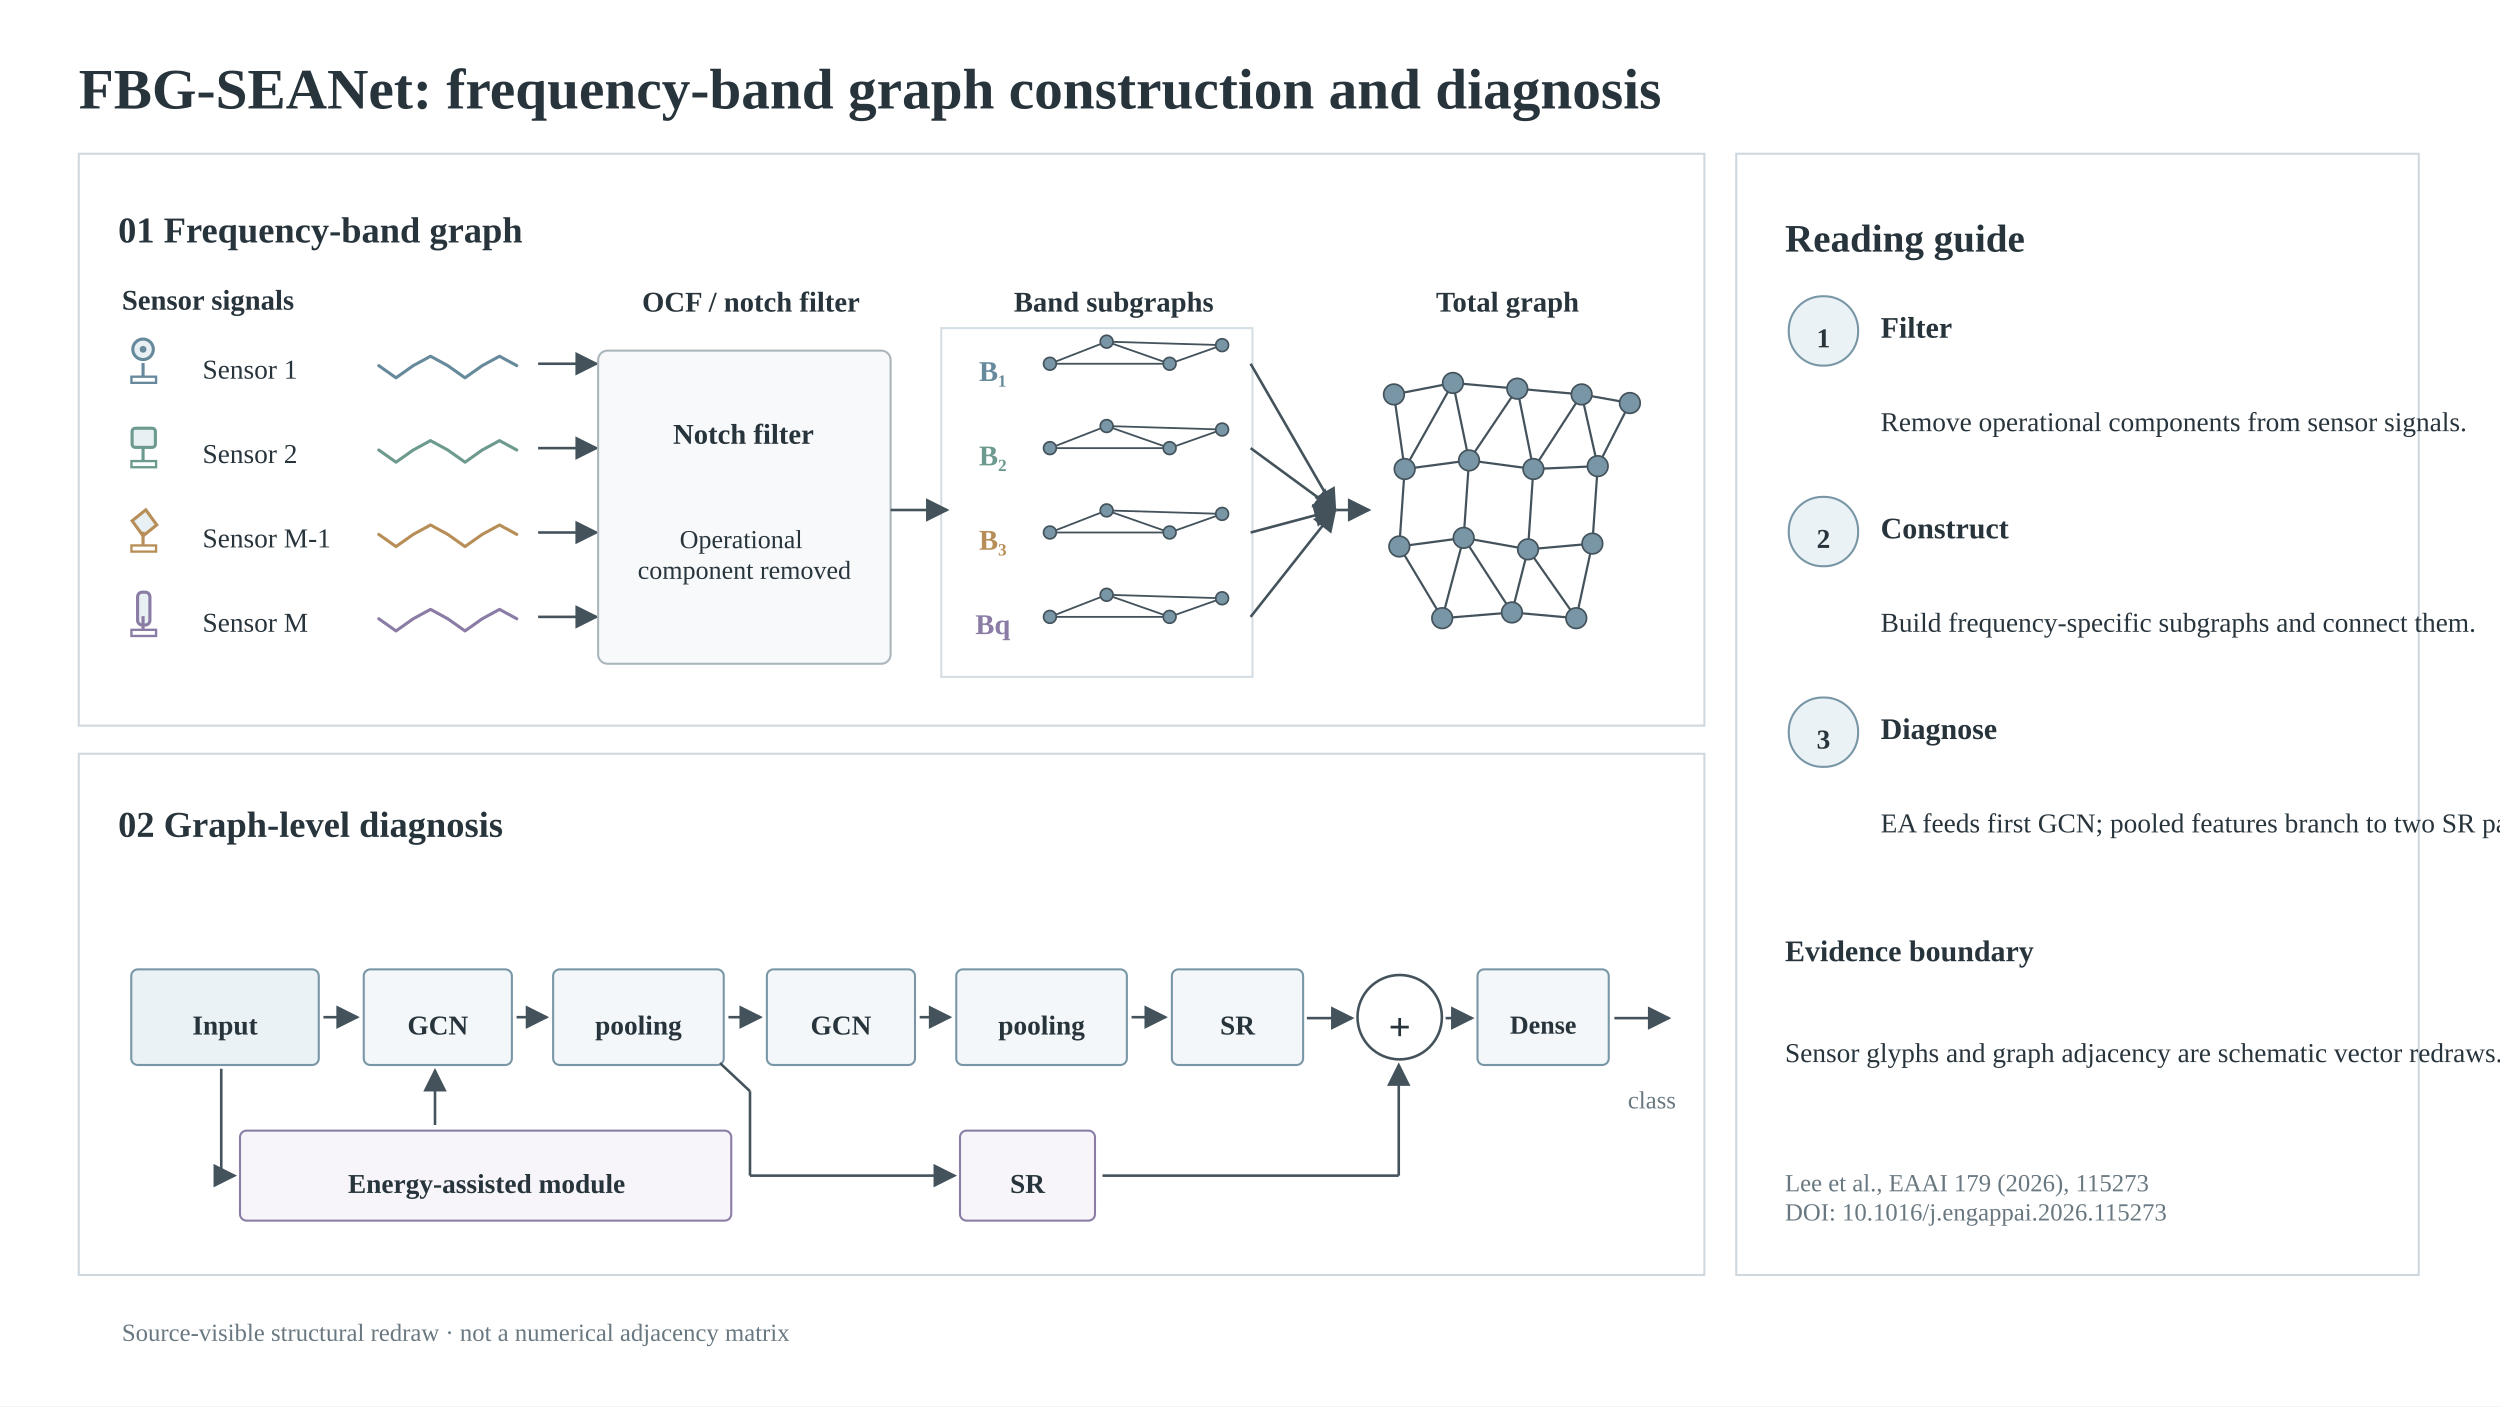
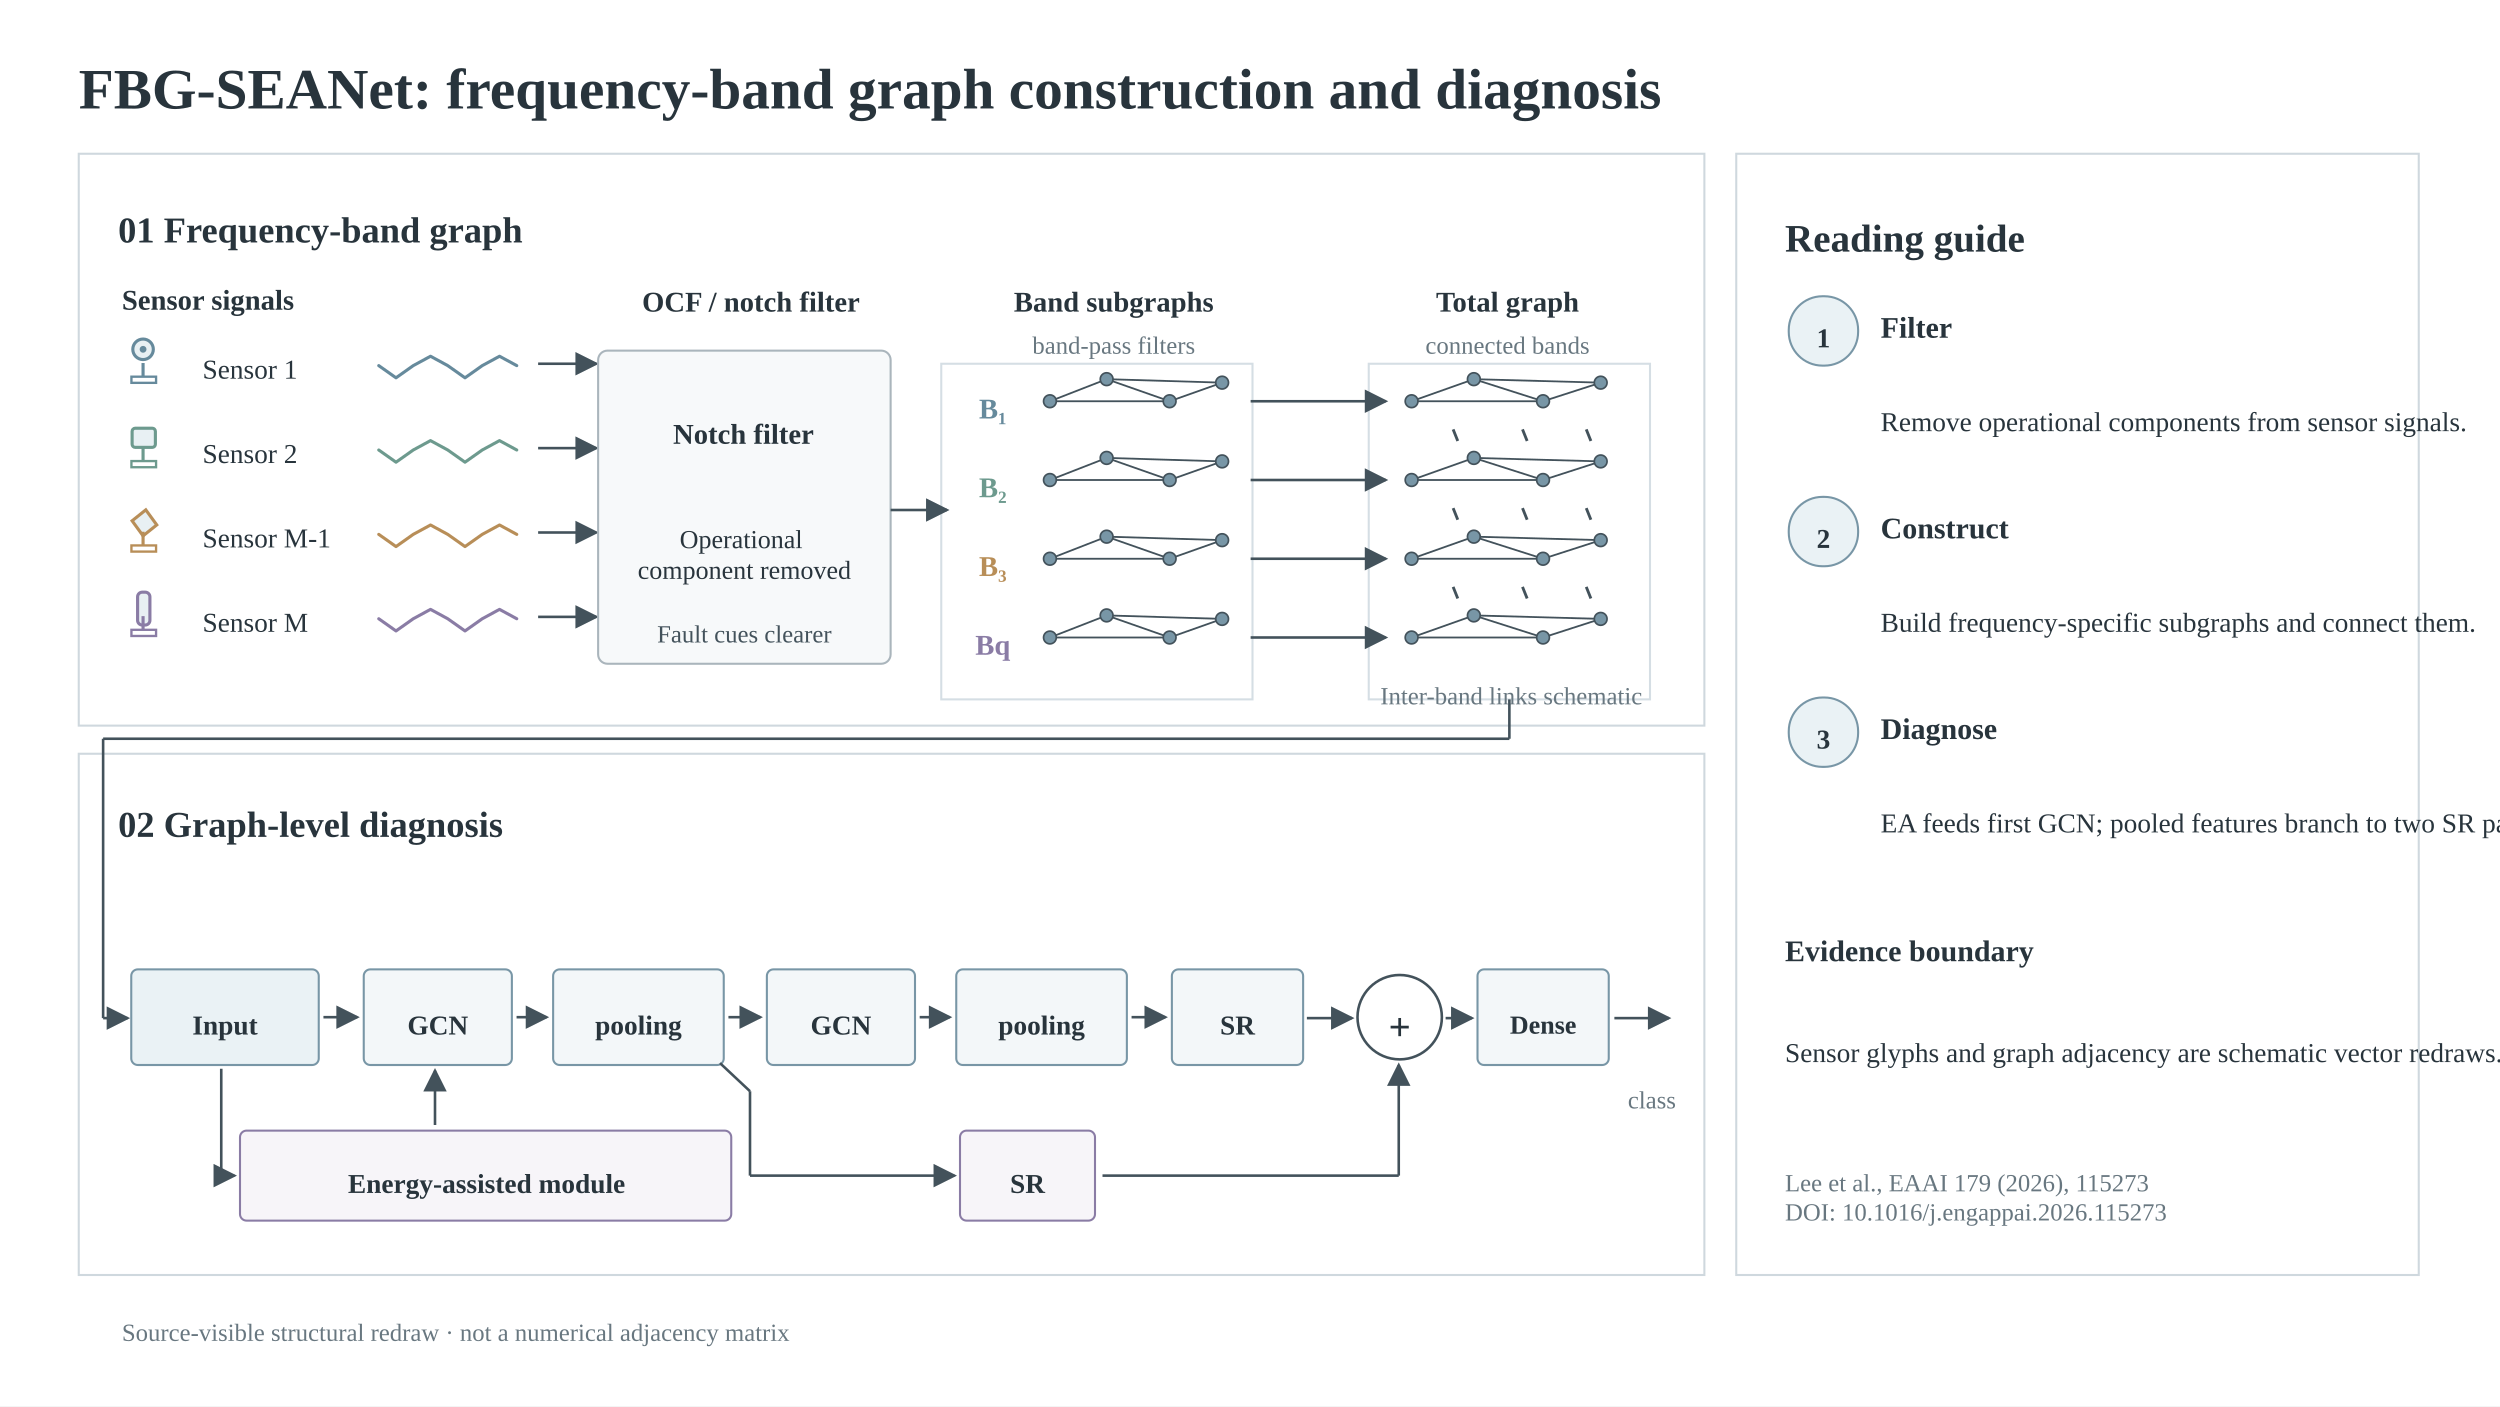
<svg xmlns="http://www.w3.org/2000/svg" width="1600" height="900" viewBox="0 0 1600 900">
  <defs>
    <marker id="ar" markerWidth="9" markerHeight="9" refX="8" refY="4.5" orient="auto">
      <path d="M0 0 L9 4.5 L0 9 Z" fill="#43525B" />
    </marker>
  </defs>
  <rect width="1600" height="900" fill="#FFFFFF" />
  <text x="50.4" y="59.033" text-anchor="start" dominant-baseline="middle" font-family="Times New Roman" font-size="36.667" fill="#28343C" font-weight="700">
    <tspan x="50.4" dy="0">FBG-SEANet: frequency-band graph construction and diagnosis</tspan>
  </text>
  <rect x="50.4" y="98.4" width="1040.4" height="366.0" rx="0.0" fill="#FFFFFF" stroke="#CFD8DE" stroke-width="1.333" />
  <rect x="50.4" y="482.4" width="1040.4" height="333.6" rx="0.0" fill="#FFFFFF" stroke="#CFD8DE" stroke-width="1.333" />
  <rect x="1111.2" y="98.4" width="436.8" height="717.6" rx="0.0" fill="#FFFFFF" stroke="#CFD8DE" stroke-width="1.333" />
  <text x="75.6" y="148.567" text-anchor="start" dominant-baseline="middle" font-family="Times New Roman" font-size="23.333" fill="#28343C" font-weight="700">
    <tspan x="75.6" dy="0">01  Frequency-band graph</tspan>
  </text>
  <text x="78.0" y="193.017" text-anchor="start" dominant-baseline="middle" font-family="Times New Roman" font-size="18.333" fill="#28343C" font-weight="700">
    <tspan x="78.0" dy="0">Sensor signals</tspan>
  </text>
  <text x="480.6" y="194.217" text-anchor="middle" dominant-baseline="middle" font-family="Times New Roman" font-size="18.333" fill="#28343C" font-weight="700">
    <tspan x="480.6" dy="0">OCF / notch filter</tspan>
  </text>
  <text x="712.8" y="194.217" text-anchor="middle" dominant-baseline="middle" font-family="Times New Roman" font-size="18.333" fill="#28343C" font-weight="700">
    <tspan x="712.8" dy="0">Band subgraphs</tspan>
  </text>
  <text x="964.8" y="194.217" text-anchor="middle" dominant-baseline="middle" font-family="Times New Roman" font-size="18.333" fill="#28343C" font-weight="700">
    <tspan x="964.8" dy="0">Total graph</tspan>
  </text>
-   <rect x="602.4" y="210.0" width="199.2" height="223.2" rx="0.0" fill="#FFFFFF" stroke="#D5DEE4" stroke-width="1.333" />
+   <text x="712.8" y="222.742" text-anchor="middle" dominant-baseline="middle" font-family="Times New Roman" font-size="15.833" fill="#687780">
+     <tspan x="712.8" dy="0">band-pass filters</tspan>
+   </text>
+   <text x="964.8" y="222.742" text-anchor="middle" dominant-baseline="middle" font-family="Times New Roman" font-size="15.833" fill="#687780">
+     <tspan x="964.8" dy="0">connected bands</tspan>
+   </text>
+   <rect x="602.4" y="232.8" width="199.2" height="214.8" rx="0.0" fill="#FFFFFF" stroke="#D5DEE4" stroke-width="1.333" />
+   <rect x="876.0" y="232.8" width="180.0" height="214.8" rx="0.0" fill="#FFFFFF" stroke="#D5DEE4" stroke-width="1.333" />
  <circle cx="91.56" cy="223.56" r="6.57" fill="#E8F0F3" stroke="#668A9C" stroke-width="2" />
  <circle cx="91.56" cy="223.56" r="2.19" fill="#668A9C" />
  <line x1="91.56" y1="232.32" x2="91.56" y2="241.08" stroke="#668A9C" stroke-width="2" />
  <rect x="84.114" y="241.08" width="15.768" height="3.942" fill="#FFFFFF" stroke="#668A9C" stroke-width="1.5" />
  <text x="129.6" y="238.325" text-anchor="start" dominant-baseline="middle" font-family="Times New Roman" font-size="17.5" fill="#28343C">
    <tspan x="129.6" dy="0">Sensor 1</tspan>
  </text>
  <polyline points="242.4,234.0 253.44,241.8 264.48,234.0 275.52,228.0 286.56,234.0 297.6,241.8 308.64,234.0 319.68,228.0 330.72,234.0" fill="none" stroke="#668A9C" stroke-width="2.0" stroke-linecap="round" stroke-linejoin="round" />
  <line x1="344.4" y1="232.8" x2="381.6" y2="232.8" stroke="#43525B" stroke-width="1.667" marker-end="url(#ar)" />
-   <text x="635.4" y="238.617" text-anchor="middle" dominant-baseline="middle" font-family="Times New Roman" font-size="18.333" fill="#668A9C" font-weight="700">
+   <text x="635.4" y="262.617" text-anchor="middle" dominant-baseline="middle" font-family="Times New Roman" font-size="18.333" fill="#668A9C" font-weight="700">
    <tspan x="635.4" dy="0">B₁</tspan>
  </text>
-   <line x1="671.952" y1="232.8" x2="708.24" y2="218.664" stroke="#43525B" stroke-width="1.167" />
-   <line x1="708.24" y1="218.664" x2="748.56" y2="232.8" stroke="#43525B" stroke-width="1.167" />
-   <line x1="748.56" y1="232.8" x2="782.16" y2="220.896" stroke="#43525B" stroke-width="1.167" />
-   <line x1="671.952" y1="232.8" x2="748.56" y2="232.8" stroke="#43525B" stroke-width="1.167" />
-   <line x1="708.24" y1="218.664" x2="782.16" y2="220.896" stroke="#43525B" stroke-width="1.167" />
-   <circle cx="671.952" cy="232.8" r="4.08" fill="#7896A6" stroke="#43525B" stroke-width="1.1" />
-   <circle cx="708.24" cy="218.664" r="4.08" fill="#7896A6" stroke="#43525B" stroke-width="1.1" />
-   <circle cx="748.56" cy="232.8" r="4.08" fill="#7896A6" stroke="#43525B" stroke-width="1.1" />
-   <circle cx="782.16" cy="220.896" r="4.08" fill="#7896A6" stroke="#43525B" stroke-width="1.1" />
-   <line x1="800.4" y1="232.8" x2="854.4" y2="326.4" stroke="#43525B" stroke-width="1.667" marker-end="url(#ar)" />
+   <line x1="671.952" y1="256.8" x2="708.24" y2="242.664" stroke="#43525B" stroke-width="1.167" />
+   <line x1="708.24" y1="242.664" x2="748.56" y2="256.8" stroke="#43525B" stroke-width="1.167" />
+   <line x1="748.56" y1="256.8" x2="782.16" y2="244.896" stroke="#43525B" stroke-width="1.167" />
+   <line x1="671.952" y1="256.8" x2="748.56" y2="256.8" stroke="#43525B" stroke-width="1.167" />
+   <line x1="708.24" y1="242.664" x2="782.16" y2="244.896" stroke="#43525B" stroke-width="1.167" />
+   <circle cx="671.952" cy="256.8" r="4.08" fill="#7896A6" stroke="#43525B" stroke-width="1.1" />
+   <circle cx="708.24" cy="242.664" r="4.08" fill="#7896A6" stroke="#43525B" stroke-width="1.1" />
+   <circle cx="748.56" cy="256.8" r="4.08" fill="#7896A6" stroke="#43525B" stroke-width="1.1" />
+   <circle cx="782.16" cy="244.896" r="4.08" fill="#7896A6" stroke="#43525B" stroke-width="1.1" />
+   <line x1="800.4" y1="256.8" x2="886.8" y2="256.8" stroke="#43525B" stroke-width="1.667" marker-end="url(#ar)" />
+   <line x1="903.408" y1="256.8" x2="943.26" y2="242.664" stroke="#43525B" stroke-width="1.167" />
+   <line x1="943.26" y1="242.664" x2="987.54" y2="256.8" stroke="#43525B" stroke-width="1.167" />
+   <line x1="987.54" y1="256.8" x2="1024.44" y2="244.896" stroke="#43525B" stroke-width="1.167" />
+   <line x1="903.408" y1="256.8" x2="987.54" y2="256.8" stroke="#43525B" stroke-width="1.167" />
+   <line x1="943.26" y1="242.664" x2="1024.44" y2="244.896" stroke="#43525B" stroke-width="1.167" />
+   <circle cx="903.408" cy="256.8" r="4.08" fill="#7896A6" stroke="#43525B" stroke-width="1.1" />
+   <circle cx="943.26" cy="242.664" r="4.08" fill="#7896A6" stroke="#43525B" stroke-width="1.1" />
+   <circle cx="987.54" cy="256.8" r="4.08" fill="#7896A6" stroke="#43525B" stroke-width="1.1" />
+   <circle cx="1024.44" cy="244.896" r="4.08" fill="#7896A6" stroke="#43525B" stroke-width="1.1" />
  <rect x="84.552" y="274.056" width="14.892" height="12.264" rx="2" fill="#E8F0F3" stroke="#6D9A8E" stroke-width="2" />
  <line x1="91.56" y1="286.32" x2="91.56" y2="295.08" stroke="#6D9A8E" stroke-width="2" />
  <rect x="84.114" y="295.08" width="15.768" height="3.942" fill="#FFFFFF" stroke="#6D9A8E" stroke-width="1.5" />
  <text x="129.6" y="292.325" text-anchor="start" dominant-baseline="middle" font-family="Times New Roman" font-size="17.5" fill="#28343C">
    <tspan x="129.6" dy="0">Sensor 2</tspan>
  </text>
  <polyline points="242.4,288 253.44,295.8 264.48,288 275.52,282 286.56,288 297.6,295.8 308.64,288 319.68,282 330.72,288" fill="none" stroke="#6D9A8E" stroke-width="2.0" stroke-linecap="round" stroke-linejoin="round" />
  <line x1="344.4" y1="286.8" x2="381.6" y2="286.8" stroke="#43525B" stroke-width="1.667" marker-end="url(#ar)" />
-   <text x="635.4" y="292.617" text-anchor="middle" dominant-baseline="middle" font-family="Times New Roman" font-size="18.333" fill="#6D9A8E" font-weight="700">
+   <text x="635.4" y="313.017" text-anchor="middle" dominant-baseline="middle" font-family="Times New Roman" font-size="18.333" fill="#6D9A8E" font-weight="700">
    <tspan x="635.4" dy="0">B₂</tspan>
  </text>
-   <line x1="671.952" y1="286.8" x2="708.24" y2="272.664" stroke="#43525B" stroke-width="1.167" />
-   <line x1="708.24" y1="272.664" x2="748.56" y2="286.8" stroke="#43525B" stroke-width="1.167" />
-   <line x1="748.56" y1="286.8" x2="782.16" y2="274.896" stroke="#43525B" stroke-width="1.167" />
-   <line x1="671.952" y1="286.8" x2="748.56" y2="286.8" stroke="#43525B" stroke-width="1.167" />
-   <line x1="708.24" y1="272.664" x2="782.16" y2="274.896" stroke="#43525B" stroke-width="1.167" />
-   <circle cx="671.952" cy="286.8" r="4.08" fill="#7896A6" stroke="#43525B" stroke-width="1.1" />
-   <circle cx="708.24" cy="272.664" r="4.08" fill="#7896A6" stroke="#43525B" stroke-width="1.1" />
-   <circle cx="748.56" cy="286.8" r="4.08" fill="#7896A6" stroke="#43525B" stroke-width="1.1" />
-   <circle cx="782.16" cy="274.896" r="4.08" fill="#7896A6" stroke="#43525B" stroke-width="1.1" />
-   <line x1="800.4" y1="286.8" x2="854.4" y2="326.4" stroke="#43525B" stroke-width="1.667" marker-end="url(#ar)" />
+   <line x1="671.952" y1="307.2" x2="708.24" y2="293.064" stroke="#43525B" stroke-width="1.167" />
+   <line x1="708.24" y1="293.064" x2="748.56" y2="307.2" stroke="#43525B" stroke-width="1.167" />
+   <line x1="748.56" y1="307.2" x2="782.16" y2="295.296" stroke="#43525B" stroke-width="1.167" />
+   <line x1="671.952" y1="307.2" x2="748.56" y2="307.2" stroke="#43525B" stroke-width="1.167" />
+   <line x1="708.24" y1="293.064" x2="782.16" y2="295.296" stroke="#43525B" stroke-width="1.167" />
+   <circle cx="671.952" cy="307.2" r="4.08" fill="#7896A6" stroke="#43525B" stroke-width="1.1" />
+   <circle cx="708.24" cy="293.064" r="4.08" fill="#7896A6" stroke="#43525B" stroke-width="1.1" />
+   <circle cx="748.56" cy="307.2" r="4.08" fill="#7896A6" stroke="#43525B" stroke-width="1.1" />
+   <circle cx="782.16" cy="295.296" r="4.08" fill="#7896A6" stroke="#43525B" stroke-width="1.1" />
+   <line x1="800.4" y1="307.2" x2="886.8" y2="307.2" stroke="#43525B" stroke-width="1.667" marker-end="url(#ar)" />
+   <line x1="903.408" y1="307.2" x2="943.26" y2="293.064" stroke="#43525B" stroke-width="1.167" />
+   <line x1="943.26" y1="293.064" x2="987.54" y2="307.2" stroke="#43525B" stroke-width="1.167" />
+   <line x1="987.54" y1="307.2" x2="1024.44" y2="295.296" stroke="#43525B" stroke-width="1.167" />
+   <line x1="903.408" y1="307.2" x2="987.54" y2="307.2" stroke="#43525B" stroke-width="1.167" />
+   <line x1="943.26" y1="293.064" x2="1024.44" y2="295.296" stroke="#43525B" stroke-width="1.167" />
+   <circle cx="903.408" cy="307.2" r="4.08" fill="#7896A6" stroke="#43525B" stroke-width="1.1" />
+   <circle cx="943.26" cy="293.064" r="4.08" fill="#7896A6" stroke="#43525B" stroke-width="1.1" />
+   <circle cx="987.54" cy="307.2" r="4.08" fill="#7896A6" stroke="#43525B" stroke-width="1.1" />
+   <circle cx="1024.44" cy="295.296" r="4.08" fill="#7896A6" stroke="#43525B" stroke-width="1.1" />
  <polygon points="84.552,333.312 93.312,326.304 100.32,335.94 91.56,342.948" fill="#E8F0F3" stroke="#B88E58" stroke-width="2" />
  <line x1="91.56" y1="340.32" x2="91.56" y2="349.08" stroke="#B88E58" stroke-width="2" />
  <rect x="84.114" y="349.08" width="15.768" height="3.942" fill="#FFFFFF" stroke="#B88E58" stroke-width="1.5" />
  <text x="129.6" y="346.325" text-anchor="start" dominant-baseline="middle" font-family="Times New Roman" font-size="17.5" fill="#28343C">
    <tspan x="129.6" dy="0">Sensor M-1</tspan>
  </text>
  <polyline points="242.4,342.0 253.44,349.8 264.48,342.0 275.52,336 286.56,342.0 297.6,349.8 308.64,342.0 319.68,336 330.72,342.0" fill="none" stroke="#B88E58" stroke-width="2.0" stroke-linecap="round" stroke-linejoin="round" />
  <line x1="344.4" y1="340.8" x2="381.6" y2="340.8" stroke="#43525B" stroke-width="1.667" marker-end="url(#ar)" />
-   <text x="635.4" y="346.617" text-anchor="middle" dominant-baseline="middle" font-family="Times New Roman" font-size="18.333" fill="#B88E58" font-weight="700">
+   <text x="635.4" y="363.417" text-anchor="middle" dominant-baseline="middle" font-family="Times New Roman" font-size="18.333" fill="#B88E58" font-weight="700">
    <tspan x="635.4" dy="0">B₃</tspan>
  </text>
-   <line x1="671.952" y1="340.8" x2="708.24" y2="326.664" stroke="#43525B" stroke-width="1.167" />
-   <line x1="708.24" y1="326.664" x2="748.56" y2="340.8" stroke="#43525B" stroke-width="1.167" />
-   <line x1="748.56" y1="340.8" x2="782.16" y2="328.896" stroke="#43525B" stroke-width="1.167" />
-   <line x1="671.952" y1="340.8" x2="748.56" y2="340.8" stroke="#43525B" stroke-width="1.167" />
-   <line x1="708.24" y1="326.664" x2="782.16" y2="328.896" stroke="#43525B" stroke-width="1.167" />
-   <circle cx="671.952" cy="340.8" r="4.08" fill="#7896A6" stroke="#43525B" stroke-width="1.1" />
-   <circle cx="708.24" cy="326.664" r="4.08" fill="#7896A6" stroke="#43525B" stroke-width="1.1" />
-   <circle cx="748.56" cy="340.8" r="4.08" fill="#7896A6" stroke="#43525B" stroke-width="1.1" />
-   <circle cx="782.16" cy="328.896" r="4.08" fill="#7896A6" stroke="#43525B" stroke-width="1.1" />
-   <line x1="800.4" y1="340.8" x2="854.4" y2="326.4" stroke="#43525B" stroke-width="1.667" marker-end="url(#ar)" />
+   <line x1="671.952" y1="357.6" x2="708.24" y2="343.464" stroke="#43525B" stroke-width="1.167" />
+   <line x1="708.24" y1="343.464" x2="748.56" y2="357.6" stroke="#43525B" stroke-width="1.167" />
+   <line x1="748.56" y1="357.6" x2="782.16" y2="345.696" stroke="#43525B" stroke-width="1.167" />
+   <line x1="671.952" y1="357.6" x2="748.56" y2="357.6" stroke="#43525B" stroke-width="1.167" />
+   <line x1="708.24" y1="343.464" x2="782.16" y2="345.696" stroke="#43525B" stroke-width="1.167" />
+   <circle cx="671.952" cy="357.6" r="4.08" fill="#7896A6" stroke="#43525B" stroke-width="1.1" />
+   <circle cx="708.24" cy="343.464" r="4.08" fill="#7896A6" stroke="#43525B" stroke-width="1.1" />
+   <circle cx="748.56" cy="357.6" r="4.08" fill="#7896A6" stroke="#43525B" stroke-width="1.1" />
+   <circle cx="782.16" cy="345.696" r="4.08" fill="#7896A6" stroke="#43525B" stroke-width="1.1" />
+   <line x1="800.4" y1="357.6" x2="886.8" y2="357.6" stroke="#43525B" stroke-width="1.667" marker-end="url(#ar)" />
+   <line x1="903.408" y1="357.6" x2="943.26" y2="343.464" stroke="#43525B" stroke-width="1.167" />
+   <line x1="943.26" y1="343.464" x2="987.54" y2="357.6" stroke="#43525B" stroke-width="1.167" />
+   <line x1="987.54" y1="357.6" x2="1024.44" y2="345.696" stroke="#43525B" stroke-width="1.167" />
+   <line x1="903.408" y1="357.6" x2="987.54" y2="357.6" stroke="#43525B" stroke-width="1.167" />
+   <line x1="943.26" y1="343.464" x2="1024.44" y2="345.696" stroke="#43525B" stroke-width="1.167" />
+   <circle cx="903.408" cy="357.6" r="4.08" fill="#7896A6" stroke="#43525B" stroke-width="1.1" />
+   <circle cx="943.26" cy="343.464" r="4.08" fill="#7896A6" stroke="#43525B" stroke-width="1.1" />
+   <circle cx="987.54" cy="357.6" r="4.08" fill="#7896A6" stroke="#43525B" stroke-width="1.1" />
+   <circle cx="1024.44" cy="345.696" r="4.08" fill="#7896A6" stroke="#43525B" stroke-width="1.1" />
  <rect x="88.056" y="378.99" width="7.884" height="21.024" rx="3" fill="#E8F0F3" stroke="#8A7CA5" stroke-width="2" />
  <line x1="91.56" y1="394.32" x2="91.56" y2="403.08" stroke="#8A7CA5" stroke-width="2" />
  <rect x="84.114" y="403.08" width="15.768" height="3.942" fill="#FFFFFF" stroke="#8A7CA5" stroke-width="1.5" />
  <text x="129.6" y="400.325" text-anchor="start" dominant-baseline="middle" font-family="Times New Roman" font-size="17.5" fill="#28343C">
    <tspan x="129.6" dy="0">Sensor M</tspan>
  </text>
  <polyline points="242.4,396 253.44,403.8 264.48,396 275.52,390 286.56,396 297.6,403.8 308.64,396 319.68,390 330.72,396" fill="none" stroke="#8A7CA5" stroke-width="2.0" stroke-linecap="round" stroke-linejoin="round" />
  <line x1="344.4" y1="394.8" x2="381.6" y2="394.8" stroke="#43525B" stroke-width="1.667" marker-end="url(#ar)" />
-   <text x="635.4" y="400.617" text-anchor="middle" dominant-baseline="middle" font-family="Times New Roman" font-size="18.333" fill="#8A7CA5" font-weight="700">
+   <text x="635.4" y="413.817" text-anchor="middle" dominant-baseline="middle" font-family="Times New Roman" font-size="18.333" fill="#8A7CA5" font-weight="700">
    <tspan x="635.4" dy="0">Bq</tspan>
  </text>
-   <line x1="671.952" y1="394.8" x2="708.24" y2="380.664" stroke="#43525B" stroke-width="1.167" />
-   <line x1="708.24" y1="380.664" x2="748.56" y2="394.8" stroke="#43525B" stroke-width="1.167" />
-   <line x1="748.56" y1="394.8" x2="782.16" y2="382.896" stroke="#43525B" stroke-width="1.167" />
-   <line x1="671.952" y1="394.8" x2="748.56" y2="394.8" stroke="#43525B" stroke-width="1.167" />
-   <line x1="708.24" y1="380.664" x2="782.16" y2="382.896" stroke="#43525B" stroke-width="1.167" />
-   <circle cx="671.952" cy="394.8" r="4.08" fill="#7896A6" stroke="#43525B" stroke-width="1.1" />
-   <circle cx="708.24" cy="380.664" r="4.08" fill="#7896A6" stroke="#43525B" stroke-width="1.1" />
-   <circle cx="748.56" cy="394.8" r="4.08" fill="#7896A6" stroke="#43525B" stroke-width="1.1" />
-   <circle cx="782.16" cy="382.896" r="4.08" fill="#7896A6" stroke="#43525B" stroke-width="1.1" />
-   <line x1="800.4" y1="394.8" x2="854.4" y2="326.4" stroke="#43525B" stroke-width="1.667" marker-end="url(#ar)" />
+   <line x1="671.952" y1="408.0" x2="708.24" y2="393.864" stroke="#43525B" stroke-width="1.167" />
+   <line x1="708.24" y1="393.864" x2="748.56" y2="408.0" stroke="#43525B" stroke-width="1.167" />
+   <line x1="748.56" y1="408.0" x2="782.16" y2="396.096" stroke="#43525B" stroke-width="1.167" />
+   <line x1="671.952" y1="408.0" x2="748.56" y2="408.0" stroke="#43525B" stroke-width="1.167" />
+   <line x1="708.24" y1="393.864" x2="782.16" y2="396.096" stroke="#43525B" stroke-width="1.167" />
+   <circle cx="671.952" cy="408.0" r="4.08" fill="#7896A6" stroke="#43525B" stroke-width="1.1" />
+   <circle cx="708.24" cy="393.864" r="4.08" fill="#7896A6" stroke="#43525B" stroke-width="1.1" />
+   <circle cx="748.56" cy="408.0" r="4.08" fill="#7896A6" stroke="#43525B" stroke-width="1.1" />
+   <circle cx="782.16" cy="396.096" r="4.08" fill="#7896A6" stroke="#43525B" stroke-width="1.1" />
+   <line x1="800.4" y1="408.0" x2="886.8" y2="408.0" stroke="#43525B" stroke-width="1.667" marker-end="url(#ar)" />
+   <line x1="903.408" y1="408.0" x2="943.26" y2="393.864" stroke="#43525B" stroke-width="1.167" />
+   <line x1="943.26" y1="393.864" x2="987.54" y2="408.0" stroke="#43525B" stroke-width="1.167" />
+   <line x1="987.54" y1="408.0" x2="1024.44" y2="396.096" stroke="#43525B" stroke-width="1.167" />
+   <line x1="903.408" y1="408.0" x2="987.54" y2="408.0" stroke="#43525B" stroke-width="1.167" />
+   <line x1="943.26" y1="393.864" x2="1024.44" y2="396.096" stroke="#43525B" stroke-width="1.167" />
+   <circle cx="903.408" cy="408.0" r="4.08" fill="#7896A6" stroke="#43525B" stroke-width="1.1" />
+   <circle cx="943.26" cy="393.864" r="4.08" fill="#7896A6" stroke="#43525B" stroke-width="1.1" />
+   <circle cx="987.54" cy="408.0" r="4.08" fill="#7896A6" stroke="#43525B" stroke-width="1.1" />
+   <circle cx="1024.44" cy="396.096" r="4.08" fill="#7896A6" stroke="#43525B" stroke-width="1.1" />
  <rect x="382.8" y="224.4" width="187.2" height="200.4" rx="6.0" fill="#F7F9FA" stroke="#AAB5BC" stroke-width="1.333" />
  <text x="475.8" y="278.817" text-anchor="middle" dominant-baseline="middle" font-family="Times New Roman" font-size="18.333" fill="#28343C" font-weight="700">
    <tspan x="475.8" dy="0">Notch filter</tspan>
  </text>
  <text x="476.4" y="347.0" text-anchor="middle" dominant-baseline="middle" font-family="Times New Roman" font-size="16.667" fill="#28343C">
    <tspan x="476.4" dy="0">Operational</tspan>
    <tspan x="476.4" dy="19.667">component removed</tspan>
  </text>
+   <text x="476.4" y="407.542" text-anchor="middle" dominant-baseline="middle" font-family="Times New Roman" font-size="15.833" fill="#43525B">
+     <tspan x="476.4" dy="0">Fault cues clearer</tspan>
+   </text>
  <line x1="570.0" y1="326.4" x2="606.0" y2="326.4" stroke="#43525B" stroke-width="1.667" marker-end="url(#ar)" />
-   <line x1="855.6" y1="326.4" x2="876.0" y2="326.4" stroke="#43525B" stroke-width="1.667" marker-end="url(#ar)" />
-   <line x1="892.128" y1="252.432" x2="929.88" y2="245.088" stroke="#43525B" stroke-width="1.417" />
-   <line x1="929.88" y1="245.088" x2="971.064" y2="248.76" stroke="#43525B" stroke-width="1.417" />
-   <line x1="971.064" y1="248.76" x2="1012.248" y2="252.432" stroke="#43525B" stroke-width="1.417" />
-   <line x1="1012.248" y1="252.432" x2="1043.136" y2="257.94" stroke="#43525B" stroke-width="1.417" />
-   <line x1="892.128" y1="252.432" x2="898.992" y2="300.168" stroke="#43525B" stroke-width="1.417" />
-   <line x1="929.88" y1="245.088" x2="898.992" y2="300.168" stroke="#43525B" stroke-width="1.417" />
-   <line x1="929.88" y1="245.088" x2="940.176" y2="294.66" stroke="#43525B" stroke-width="1.417" />
-   <line x1="971.064" y1="248.76" x2="940.176" y2="294.66" stroke="#43525B" stroke-width="1.417" />
-   <line x1="971.064" y1="248.76" x2="981.36" y2="300.168" stroke="#43525B" stroke-width="1.417" />
-   <line x1="1012.248" y1="252.432" x2="981.36" y2="300.168" stroke="#43525B" stroke-width="1.417" />
-   <line x1="1012.248" y1="252.432" x2="1022.544" y2="298.332" stroke="#43525B" stroke-width="1.417" />
-   <line x1="1043.136" y1="257.94" x2="1022.544" y2="298.332" stroke="#43525B" stroke-width="1.417" />
-   <line x1="898.992" y1="300.168" x2="940.176" y2="294.66" stroke="#43525B" stroke-width="1.417" />
-   <line x1="940.176" y1="294.66" x2="981.36" y2="300.168" stroke="#43525B" stroke-width="1.417" />
-   <line x1="981.36" y1="300.168" x2="1022.544" y2="298.332" stroke="#43525B" stroke-width="1.417" />
-   <line x1="898.992" y1="300.168" x2="895.56" y2="349.74" stroke="#43525B" stroke-width="1.417" />
-   <line x1="940.176" y1="294.66" x2="936.744" y2="344.232" stroke="#43525B" stroke-width="1.417" />
-   <line x1="981.36" y1="300.168" x2="977.928" y2="351.576" stroke="#43525B" stroke-width="1.417" />
-   <line x1="1022.544" y1="298.332" x2="1019.112" y2="347.904" stroke="#43525B" stroke-width="1.417" />
-   <line x1="895.56" y1="349.74" x2="936.744" y2="344.232" stroke="#43525B" stroke-width="1.417" />
-   <line x1="936.744" y1="344.232" x2="977.928" y2="351.576" stroke="#43525B" stroke-width="1.417" />
-   <line x1="977.928" y1="351.576" x2="1019.112" y2="347.904" stroke="#43525B" stroke-width="1.417" />
-   <line x1="895.56" y1="349.74" x2="923.016" y2="395.64" stroke="#43525B" stroke-width="1.417" />
-   <line x1="936.744" y1="344.232" x2="923.016" y2="395.64" stroke="#43525B" stroke-width="1.417" />
-   <line x1="936.744" y1="344.232" x2="967.632" y2="391.968" stroke="#43525B" stroke-width="1.417" />
-   <line x1="977.928" y1="351.576" x2="967.632" y2="391.968" stroke="#43525B" stroke-width="1.417" />
-   <line x1="977.928" y1="351.576" x2="1008.816" y2="395.64" stroke="#43525B" stroke-width="1.417" />
-   <line x1="1019.112" y1="347.904" x2="1008.816" y2="395.64" stroke="#43525B" stroke-width="1.417" />
-   <line x1="923.016" y1="395.64" x2="967.632" y2="391.968" stroke="#43525B" stroke-width="1.417" />
-   <line x1="967.632" y1="391.968" x2="1008.816" y2="395.64" stroke="#43525B" stroke-width="1.417" />
-   <circle cx="892.128" cy="252.432" r="6.6" fill="#7896A6" stroke="#43525B" stroke-width="1.1" />
-   <circle cx="929.88" cy="245.088" r="6.6" fill="#7896A6" stroke="#43525B" stroke-width="1.1" />
-   <circle cx="971.064" cy="248.76" r="6.6" fill="#7896A6" stroke="#43525B" stroke-width="1.1" />
-   <circle cx="1012.248" cy="252.432" r="6.6" fill="#7896A6" stroke="#43525B" stroke-width="1.1" />
-   <circle cx="1043.136" cy="257.94" r="6.6" fill="#7896A6" stroke="#43525B" stroke-width="1.1" />
-   <circle cx="898.992" cy="300.168" r="6.6" fill="#7896A6" stroke="#43525B" stroke-width="1.1" />
-   <circle cx="940.176" cy="294.66" r="6.6" fill="#7896A6" stroke="#43525B" stroke-width="1.1" />
-   <circle cx="981.36" cy="300.168" r="6.6" fill="#7896A6" stroke="#43525B" stroke-width="1.1" />
-   <circle cx="1022.544" cy="298.332" r="6.6" fill="#7896A6" stroke="#43525B" stroke-width="1.1" />
-   <circle cx="895.56" cy="349.74" r="6.6" fill="#7896A6" stroke="#43525B" stroke-width="1.1" />
-   <circle cx="936.744" cy="344.232" r="6.6" fill="#7896A6" stroke="#43525B" stroke-width="1.1" />
-   <circle cx="977.928" cy="351.576" r="6.6" fill="#7896A6" stroke="#43525B" stroke-width="1.1" />
-   <circle cx="1019.112" cy="347.904" r="6.6" fill="#7896A6" stroke="#43525B" stroke-width="1.1" />
-   <circle cx="923.016" cy="395.64" r="6.6" fill="#7896A6" stroke="#43525B" stroke-width="1.1" />
-   <circle cx="967.632" cy="391.968" r="6.6" fill="#7896A6" stroke="#43525B" stroke-width="1.1" />
-   <circle cx="1008.816" cy="395.64" r="6.6" fill="#7896A6" stroke="#43525B" stroke-width="1.1" />
+   <line x1="930.0" y1="274.8" x2="934.8" y2="286.8" stroke="#43525B" stroke-width="1.833" stroke-dasharray="8 6" />
+   <line x1="974.4" y1="274.8" x2="979.2" y2="286.8" stroke="#43525B" stroke-width="1.833" stroke-dasharray="8 6" />
+   <line x1="1015.2" y1="274.8" x2="1020.0" y2="286.8" stroke="#43525B" stroke-width="1.833" stroke-dasharray="8 6" />
+   <line x1="930.0" y1="325.2" x2="934.8" y2="337.2" stroke="#43525B" stroke-width="1.833" stroke-dasharray="8 6" />
+   <line x1="974.4" y1="325.2" x2="979.2" y2="337.2" stroke="#43525B" stroke-width="1.833" stroke-dasharray="8 6" />
+   <line x1="1015.2" y1="325.2" x2="1020.0" y2="337.2" stroke="#43525B" stroke-width="1.833" stroke-dasharray="8 6" />
+   <line x1="930.0" y1="375.6" x2="934.8" y2="387.6" stroke="#43525B" stroke-width="1.833" stroke-dasharray="8 6" />
+   <line x1="974.4" y1="375.6" x2="979.2" y2="387.6" stroke="#43525B" stroke-width="1.833" stroke-dasharray="8 6" />
+   <line x1="1015.2" y1="375.6" x2="1020.0" y2="387.6" stroke="#43525B" stroke-width="1.833" stroke-dasharray="8 6" />
+   <text x="967.2" y="447.142" text-anchor="middle" dominant-baseline="middle" font-family="Times New Roman" font-size="15.833" fill="#687780">
+     <tspan x="967.2" dy="0">Inter-band links schematic</tspan>
+   </text>
+   <line x1="966" y1="447.6" x2="966" y2="472.8" stroke="#43525B" stroke-width="1.667" />
+   <line x1="966" y1="472.8" x2="66.0" y2="472.8" stroke="#43525B" stroke-width="1.667" />
+   <line x1="66.0" y1="472.8" x2="66.0" y2="651.6" stroke="#43525B" stroke-width="1.667" />
+   <line x1="66.0" y1="651.6" x2="81.6" y2="651.6" stroke="#43525B" stroke-width="1.667" marker-end="url(#ar)" />
  <text x="75.6" y="528.967" text-anchor="start" dominant-baseline="middle" font-family="Times New Roman" font-size="23.333" fill="#28343C" font-weight="700">
    <tspan x="75.6" dy="0">02  Graph-level diagnosis</tspan>
  </text>
  <rect x="84.0" y="620.4" width="120.0" height="61.2" rx="4.2" fill="#EAF2F5" stroke="#7896A6" stroke-width="1.333" />
  <text x="144.0" y="657.125" text-anchor="middle" dominant-baseline="middle" font-family="Times New Roman" font-size="17.5" fill="#28343C" font-weight="700">
    <tspan x="144.0" dy="0">Input</tspan>
  </text>
  <rect x="232.8" y="620.4" width="94.8" height="61.2" rx="4.2" fill="#F3F7F9" stroke="#7896A6" stroke-width="1.333" />
  <text x="280.2" y="657.125" text-anchor="middle" dominant-baseline="middle" font-family="Times New Roman" font-size="17.5" fill="#28343C" font-weight="700">
    <tspan x="280.2" dy="0">GCN</tspan>
  </text>
  <line x1="207" y1="651.0" x2="228.6" y2="651.0" stroke="#43525B" stroke-width="1.667" marker-end="url(#ar)" />
  <rect x="354.0" y="620.4" width="109.2" height="61.2" rx="4.2" fill="#F3F7F9" stroke="#7896A6" stroke-width="1.333" />
  <text x="408.6" y="657.125" text-anchor="middle" dominant-baseline="middle" font-family="Times New Roman" font-size="17.5" fill="#28343C" font-weight="700">
    <tspan x="408.6" dy="0">pooling</tspan>
  </text>
  <line x1="330.6" y1="651.0" x2="349.8" y2="651.0" stroke="#43525B" stroke-width="1.667" marker-end="url(#ar)" />
  <rect x="490.8" y="620.4" width="94.8" height="61.2" rx="4.2" fill="#F3F7F9" stroke="#7896A6" stroke-width="1.333" />
  <text x="538.2" y="657.125" text-anchor="middle" dominant-baseline="middle" font-family="Times New Roman" font-size="17.5" fill="#28343C" font-weight="700">
    <tspan x="538.2" dy="0">GCN</tspan>
  </text>
  <line x1="466.2" y1="651.0" x2="486.6" y2="651.0" stroke="#43525B" stroke-width="1.667" marker-end="url(#ar)" />
  <rect x="612.0" y="620.4" width="109.2" height="61.2" rx="4.2" fill="#F3F7F9" stroke="#7896A6" stroke-width="1.333" />
  <text x="666.6" y="657.125" text-anchor="middle" dominant-baseline="middle" font-family="Times New Roman" font-size="17.5" fill="#28343C" font-weight="700">
    <tspan x="666.6" dy="0">pooling</tspan>
  </text>
  <line x1="588.6" y1="651.0" x2="607.8" y2="651.0" stroke="#43525B" stroke-width="1.667" marker-end="url(#ar)" />
  <rect x="750.0" y="620.4" width="84.0" height="61.2" rx="4.2" fill="#F3F7F9" stroke="#7896A6" stroke-width="1.333" />
  <text x="792.0" y="657.125" text-anchor="middle" dominant-baseline="middle" font-family="Times New Roman" font-size="17.5" fill="#28343C" font-weight="700">
    <tspan x="792.0" dy="0">SR</tspan>
  </text>
  <line x1="724.2" y1="651.0" x2="745.8" y2="651.0" stroke="#43525B" stroke-width="1.667" marker-end="url(#ar)" />
  <ellipse cx="895.8" cy="651.0" rx="27.0" ry="27.0" fill="#FFFFFF" stroke="#43525B" stroke-width="1.667" />
  <text x="895.8" y="658.55" text-anchor="middle" dominant-baseline="middle" font-family="Times New Roman" font-size="25.0" fill="#28343C" font-weight="700">
    <tspan x="895.8" dy="0">+</tspan>
  </text>
  <line x1="836.4" y1="651.6" x2="865.2" y2="651.6" stroke="#43525B" stroke-width="1.667" marker-end="url(#ar)" />
  <rect x="945.6" y="620.4" width="84.0" height="61.2" rx="4.2" fill="#F3F7F9" stroke="#7896A6" stroke-width="1.333" />
  <text x="987.6" y="656.833" text-anchor="middle" dominant-baseline="middle" font-family="Times New Roman" font-size="16.667" fill="#28343C" font-weight="700">
    <tspan x="987.6" dy="0">Dense</tspan>
  </text>
  <line x1="925.2" y1="651.6" x2="942.0" y2="651.6" stroke="#43525B" stroke-width="1.667" marker-end="url(#ar)" />
  <line x1="1033.2" y1="651.6" x2="1068.0" y2="651.6" stroke="#43525B" stroke-width="1.667" marker-end="url(#ar)" />
  <text x="1057.2" y="705.742" text-anchor="middle" dominant-baseline="middle" font-family="Times New Roman" font-size="15.833" fill="#687780">
    <tspan x="1057.2" dy="0">class</tspan>
  </text>
  <line x1="141.6" y1="684.0" x2="141.6" y2="748.8" stroke="#43525B" stroke-width="1.667" />
  <rect x="153.6" y="723.6" width="314.4" height="57.6" rx="4.2" fill="#F7F5F9" stroke="#8A7CA5" stroke-width="1.333" />
  <text x="311.4" y="758.525" text-anchor="middle" dominant-baseline="middle" font-family="Times New Roman" font-size="17.5" fill="#28343C" font-weight="700">
    <tspan x="311.4" dy="0">Energy-assisted module</tspan>
  </text>
  <line x1="145.2" y1="752.4" x2="150.0" y2="752.4" stroke="#43525B" stroke-width="1.667" marker-end="url(#ar)" />
  <line x1="278.4" y1="720.0" x2="278.4" y2="685.2" stroke="#43525B" stroke-width="1.667" marker-end="url(#ar)" />
  <rect x="614.4" y="723.6" width="86.4" height="57.6" rx="4.2" fill="#F7F5F9" stroke="#8A7CA5" stroke-width="1.333" />
  <text x="657.6" y="758.525" text-anchor="middle" dominant-baseline="middle" font-family="Times New Roman" font-size="17.5" fill="#28343C" font-weight="700">
    <tspan x="657.6" dy="0">SR</tspan>
  </text>
  <line x1="460.8" y1="680.4" x2="480.0" y2="698.4" stroke="#43525B" stroke-width="1.667" />
  <line x1="480.0" y1="698.4" x2="480.0" y2="752.4" stroke="#43525B" stroke-width="1.667" />
  <line x1="480.0" y1="752.4" x2="610.8" y2="752.4" stroke="#43525B" stroke-width="1.667" marker-end="url(#ar)" />
  <line x1="705.6" y1="752.4" x2="895.2" y2="752.4" stroke="#43525B" stroke-width="1.667" />
  <line x1="895.2" y1="752.4" x2="895.2" y2="681.6" stroke="#43525B" stroke-width="1.667" marker-end="url(#ar)" />
  <text x="1142.4" y="153.95" text-anchor="start" dominant-baseline="middle" font-family="Times New Roman" font-size="25.0" fill="#28343C" font-weight="700">
    <tspan x="1142.4" dy="0">Reading guide</tspan>
  </text>
  <rect x="1144.8" y="189.6" width="44.4" height="44.4" rx="21.6" fill="#EAF2F5" stroke="#7896A6" stroke-width="1.333" />
  <text x="1167.0" y="217.325" text-anchor="middle" dominant-baseline="middle" font-family="Times New Roman" font-size="17.5" fill="#28343C" font-weight="700">
    <tspan x="1167.0" dy="0">1</tspan>
  </text>
  <text x="1203.6" y="210.708" text-anchor="start" dominant-baseline="middle" font-family="Times New Roman" font-size="19.167" fill="#28343C" font-weight="700">
    <tspan x="1203.6" dy="0">Filter</tspan>
  </text>
  <text x="1203.6" y="271.925" text-anchor="start" dominant-baseline="middle" font-family="Times New Roman" font-size="17.5" fill="#28343C">
    <tspan x="1203.6" dy="0">Remove operational components from sensor signals.</tspan>
  </text>
  <rect x="1144.8" y="318.0" width="44.4" height="44.4" rx="21.6" fill="#EAF2F5" stroke="#7896A6" stroke-width="1.333" />
  <text x="1167.0" y="345.725" text-anchor="middle" dominant-baseline="middle" font-family="Times New Roman" font-size="17.5" fill="#28343C" font-weight="700">
    <tspan x="1167.0" dy="0">2</tspan>
  </text>
  <text x="1203.6" y="339.108" text-anchor="start" dominant-baseline="middle" font-family="Times New Roman" font-size="19.167" fill="#28343C" font-weight="700">
    <tspan x="1203.6" dy="0">Construct</tspan>
  </text>
  <text x="1203.6" y="400.325" text-anchor="start" dominant-baseline="middle" font-family="Times New Roman" font-size="17.5" fill="#28343C">
    <tspan x="1203.6" dy="0">Build frequency-specific subgraphs and connect them.</tspan>
  </text>
  <rect x="1144.8" y="446.4" width="44.4" height="44.4" rx="21.6" fill="#EAF2F5" stroke="#7896A6" stroke-width="1.333" />
  <text x="1167.0" y="474.125" text-anchor="middle" dominant-baseline="middle" font-family="Times New Roman" font-size="17.5" fill="#28343C" font-weight="700">
    <tspan x="1167.0" dy="0">3</tspan>
  </text>
  <text x="1203.6" y="467.508" text-anchor="start" dominant-baseline="middle" font-family="Times New Roman" font-size="19.167" fill="#28343C" font-weight="700">
    <tspan x="1203.6" dy="0">Diagnose</tspan>
  </text>
  <text x="1203.6" y="528.725" text-anchor="start" dominant-baseline="middle" font-family="Times New Roman" font-size="17.5" fill="#28343C">
    <tspan x="1203.6" dy="0">EA feeds first GCN; pooled features branch to two SR paths.</tspan>
  </text>
  <text x="1142.4" y="609.708" text-anchor="start" dominant-baseline="middle" font-family="Times New Roman" font-size="19.167" fill="#28343C" font-weight="700">
    <tspan x="1142.4" dy="0">Evidence boundary</tspan>
  </text>
  <text x="1142.4" y="675.725" text-anchor="start" dominant-baseline="middle" font-family="Times New Roman" font-size="17.5" fill="#28343C">
    <tspan x="1142.4" dy="0">Sensor glyphs and graph adjacency are schematic vector redraws.</tspan>
  </text>
  <text x="1142.4" y="758.8" text-anchor="start" dominant-baseline="middle" font-family="Times New Roman" font-size="15.833" fill="#687780">
    <tspan x="1142.4" dy="0">Lee et al., EAAI 179 (2026), 115273</tspan>
    <tspan x="1142.4" dy="18.683">DOI: 10.1016/j.engappai.2026.115273</tspan>
  </text>
  <text x="78.0" y="854.542" text-anchor="start" dominant-baseline="middle" font-family="Times New Roman" font-size="15.833" fill="#687780">
    <tspan x="78.0" dy="0">Source-visible structural redraw · not a numerical adjacency matrix</tspan>
  </text>
</svg>
